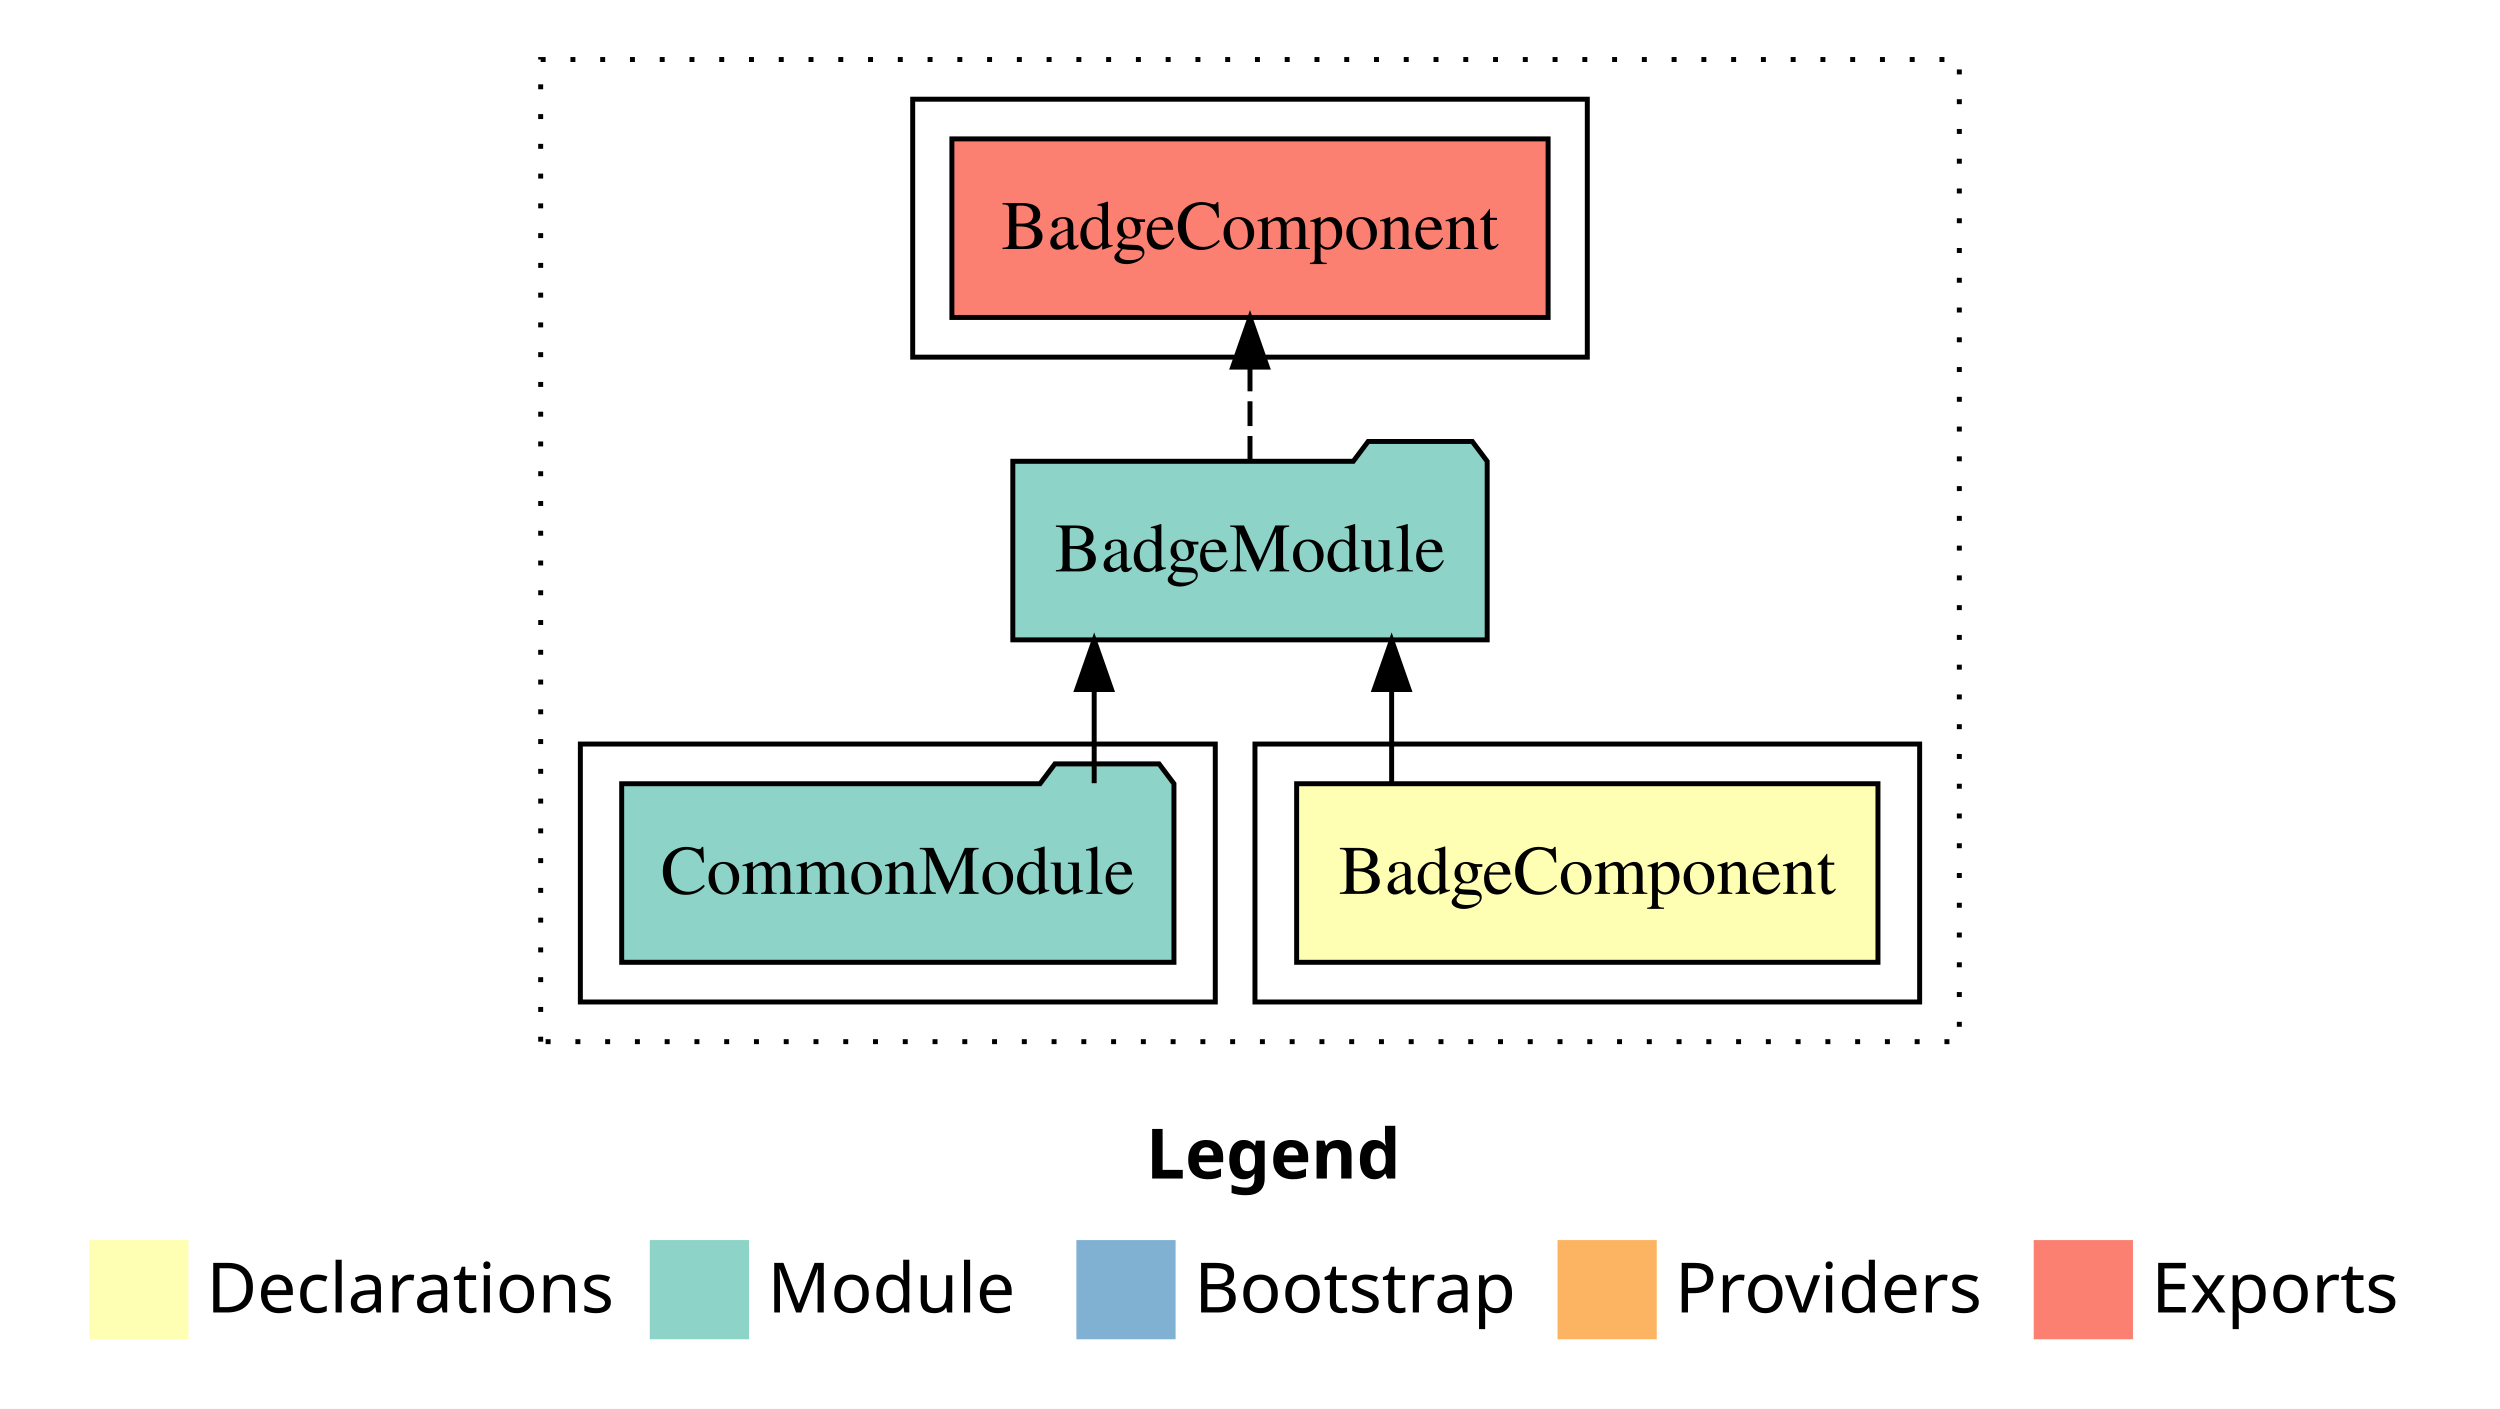
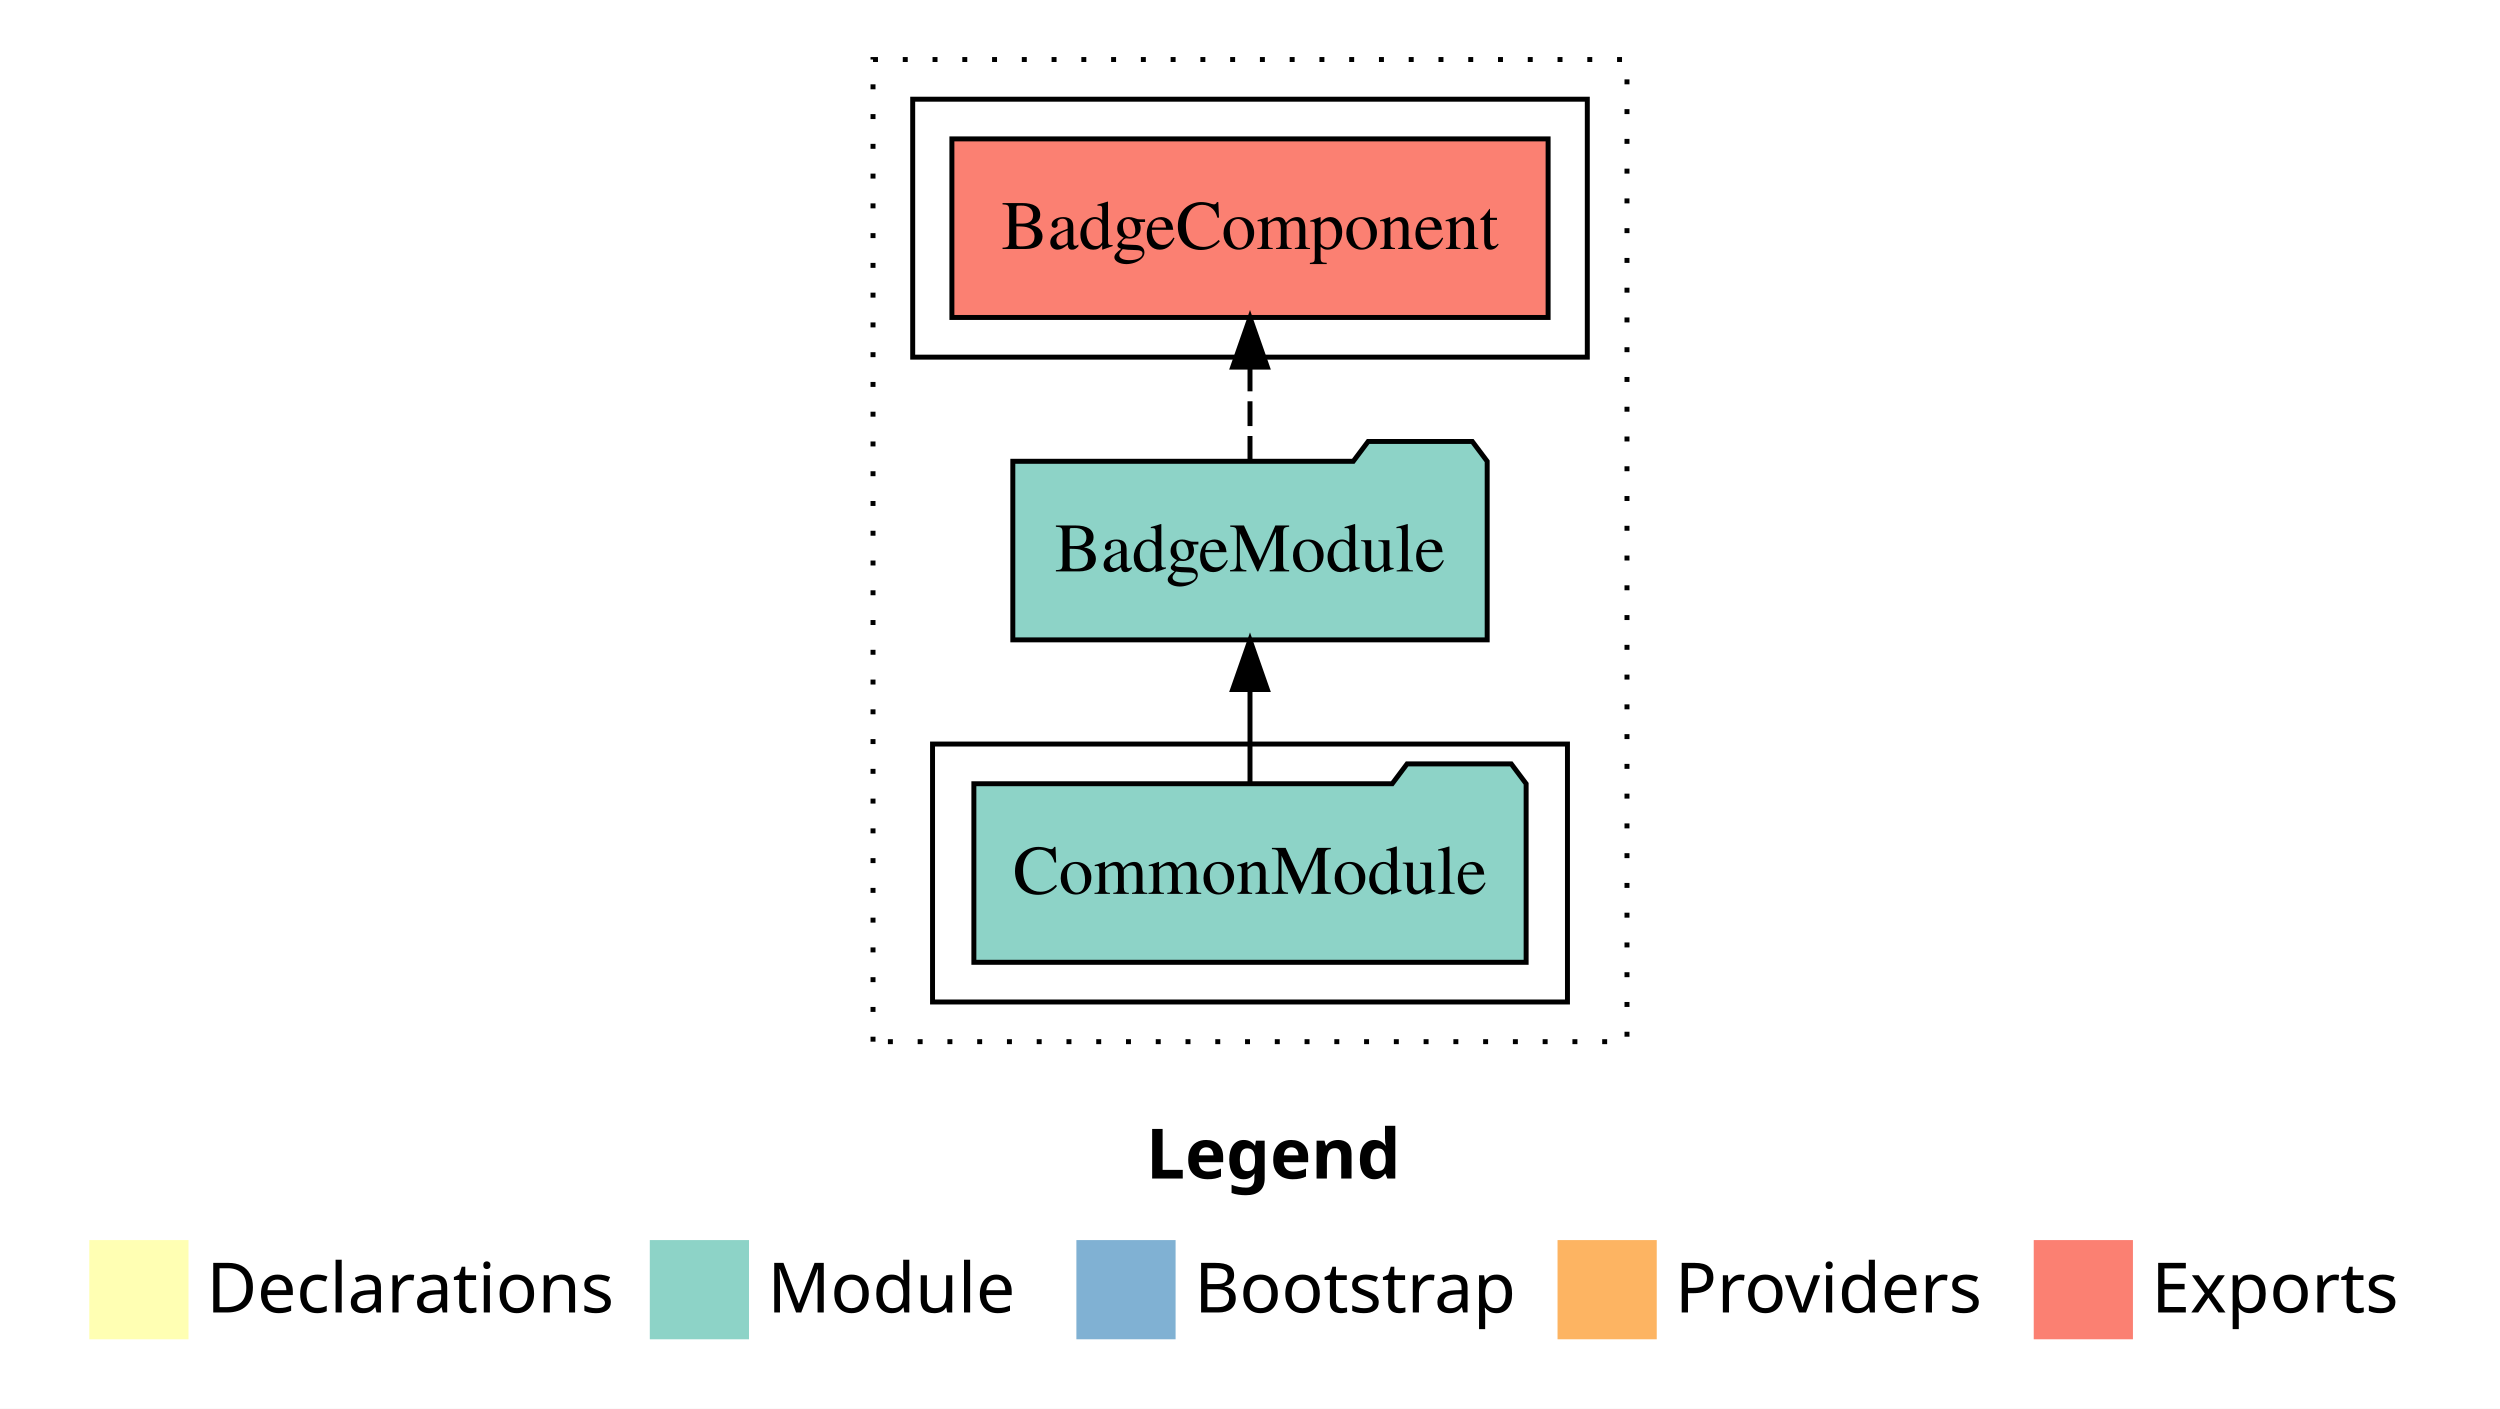
<svg xmlns="http://www.w3.org/2000/svg" width="504pt" height="284pt" viewBox="0.00 0.00 504.00 284.00">
  <g id="graph0" class="graph" transform="scale(1 1) rotate(0) translate(4 280)">
    <polygon fill="#ffffff" stroke="transparent" points="-4,4 -4,-280 500,-280 500,4 -4,4" />
    <text text-anchor="start" x="227.009" y="-42.4" font-family="sans-serif" font-weight="bold" font-size="14.00" fill="#000000">Legend</text>
    <polygon fill="#ffffb3" stroke="transparent" points="14,-10 14,-30 34,-30 34,-10 14,-10" />
    <text text-anchor="start" x="37.629" y="-15.4" font-family="sans-serif" font-size="14.00" fill="#000000">  Declarations</text>
    <polygon fill="#8dd3c7" stroke="transparent" points="127,-10 127,-30 147,-30 147,-10 127,-10" />
    <text text-anchor="start" x="150.725" y="-15.4" font-family="sans-serif" font-size="14.00" fill="#000000">  Module</text>
    <polygon fill="#80b1d3" stroke="transparent" points="213,-10 213,-30 233,-30 233,-10 213,-10" />
    <text text-anchor="start" x="236.781" y="-15.4" font-family="sans-serif" font-size="14.00" fill="#000000">  Bootstrap</text>
    <polygon fill="#fdb462" stroke="transparent" points="310,-10 310,-30 330,-30 330,-10 310,-10" />
    <text text-anchor="start" x="333.673" y="-15.4" font-family="sans-serif" font-size="14.00" fill="#000000">  Providers</text>
    <polygon fill="#fb8072" stroke="transparent" points="406,-10 406,-30 426,-30 426,-10 406,-10" />
    <text text-anchor="start" x="429.726" y="-15.4" font-family="sans-serif" font-size="14.00" fill="#000000">  Exports</text>
    <g id="clust1" class="cluster">
-       <polygon fill="none" stroke="#000000" stroke-dasharray="1,5" points="105,-70 105,-268 391,-268 391,-70 105,-70" />
+       <polygon fill="none" stroke="#000000" stroke-dasharray="1,5" points="172,-70 172,-268 324,-268 324,-70 172,-70" />
    </g>
-     <g id="clust2" class="cluster">
-       <polygon fill="none" stroke="#000000" points="249,-78 249,-130 383,-130 383,-78 249,-78" />
+     <g id="clust3" class="cluster">
+       <polygon fill="none" stroke="#000000" points="184,-78 184,-130 312,-130 312,-78 184,-78" />
    </g>
    <g id="clust4" class="cluster">
-       <polygon fill="none" stroke="#000000" points="113,-78 113,-130 241,-130 241,-78 113,-78" />
-     </g>
-     <g id="clust5" class="cluster">
      <polygon fill="none" stroke="#000000" points="180,-208 180,-260 316,-260 316,-208 180,-208" />
    </g>
    <g id="node1" class="node">
-       <polygon fill="#ffffb3" stroke="#000000" points="374.598,-122 257.402,-122 257.402,-86 374.598,-86 374.598,-122" />
-       <text text-anchor="middle" x="316" y="-99.8" font-family="Times,serif" font-size="14.00" fill="#000000">BadgeComponent</text>
+       <polygon fill="#8dd3c7" stroke="#000000" points="303.668,-122 300.668,-126 279.668,-126 276.668,-122 192.332,-122 192.332,-86 303.668,-86 303.668,-122" />
+       <text text-anchor="middle" x="248" y="-99.8" font-family="Times,serif" font-size="14.00" fill="#000000">CommonModule</text>
    </g>
    <g id="node2" class="node">
      <polygon fill="#8dd3c7" stroke="#000000" points="295.816,-187 292.816,-191 271.816,-191 268.816,-187 200.184,-187 200.184,-151 295.816,-151 295.816,-187" />
      <text text-anchor="middle" x="248" y="-164.8" font-family="Times,serif" font-size="14.00" fill="#000000">BadgeModule</text>
    </g>
    <g id="edge1" class="edge">
-       <path fill="none" stroke="#000000" d="M276.554,-122.106C276.554,-122.106 276.554,-140.991 276.554,-140.991" />
-       <polygon fill="#000000" stroke="#000000" points="273.054,-140.991 276.554,-150.991 280.054,-140.991 273.054,-140.991" />
+       <path fill="none" stroke="#000000" d="M248,-122.106C248,-122.106 248,-140.991 248,-140.991" />
+       <polygon fill="#000000" stroke="#000000" points="244.5,-140.991 248,-150.991 251.5,-140.991 244.5,-140.991" />
    </g>
-     <g id="node4" class="node">
+     <g id="node3" class="node">
      <polygon fill="#fb8072" stroke="#000000" points="308.099,-252 187.901,-252 187.901,-216 308.099,-216 308.099,-252" />
      <text text-anchor="middle" x="248" y="-229.8" font-family="Times,serif" font-size="14.00" fill="#000000">BadgeComponent </text>
    </g>
-     <g id="edge3" class="edge">
+     <g id="edge2" class="edge">
      <path fill="none" stroke="#000000" stroke-dasharray="5,2" d="M248,-187.106C248,-187.106 248,-205.991 248,-205.991" />
      <polygon fill="#000000" stroke="#000000" points="244.5,-205.991 248,-215.991 251.5,-205.991 244.5,-205.991" />
    </g>
-     <g id="node3" class="node">
-       <polygon fill="#8dd3c7" stroke="#000000" points="232.668,-122 229.668,-126 208.668,-126 205.668,-122 121.332,-122 121.332,-86 232.668,-86 232.668,-122" />
-       <text text-anchor="middle" x="177" y="-99.8" font-family="Times,serif" font-size="14.00" fill="#000000">CommonModule</text>
-     </g>
-     <g id="edge2" class="edge">
-       <path fill="none" stroke="#000000" d="M216.588,-122.106C216.588,-122.106 216.588,-140.991 216.588,-140.991" />
-       <polygon fill="#000000" stroke="#000000" points="213.088,-140.991 216.588,-150.991 220.088,-140.991 213.088,-140.991" />
-     </g>
  </g>
</svg>
